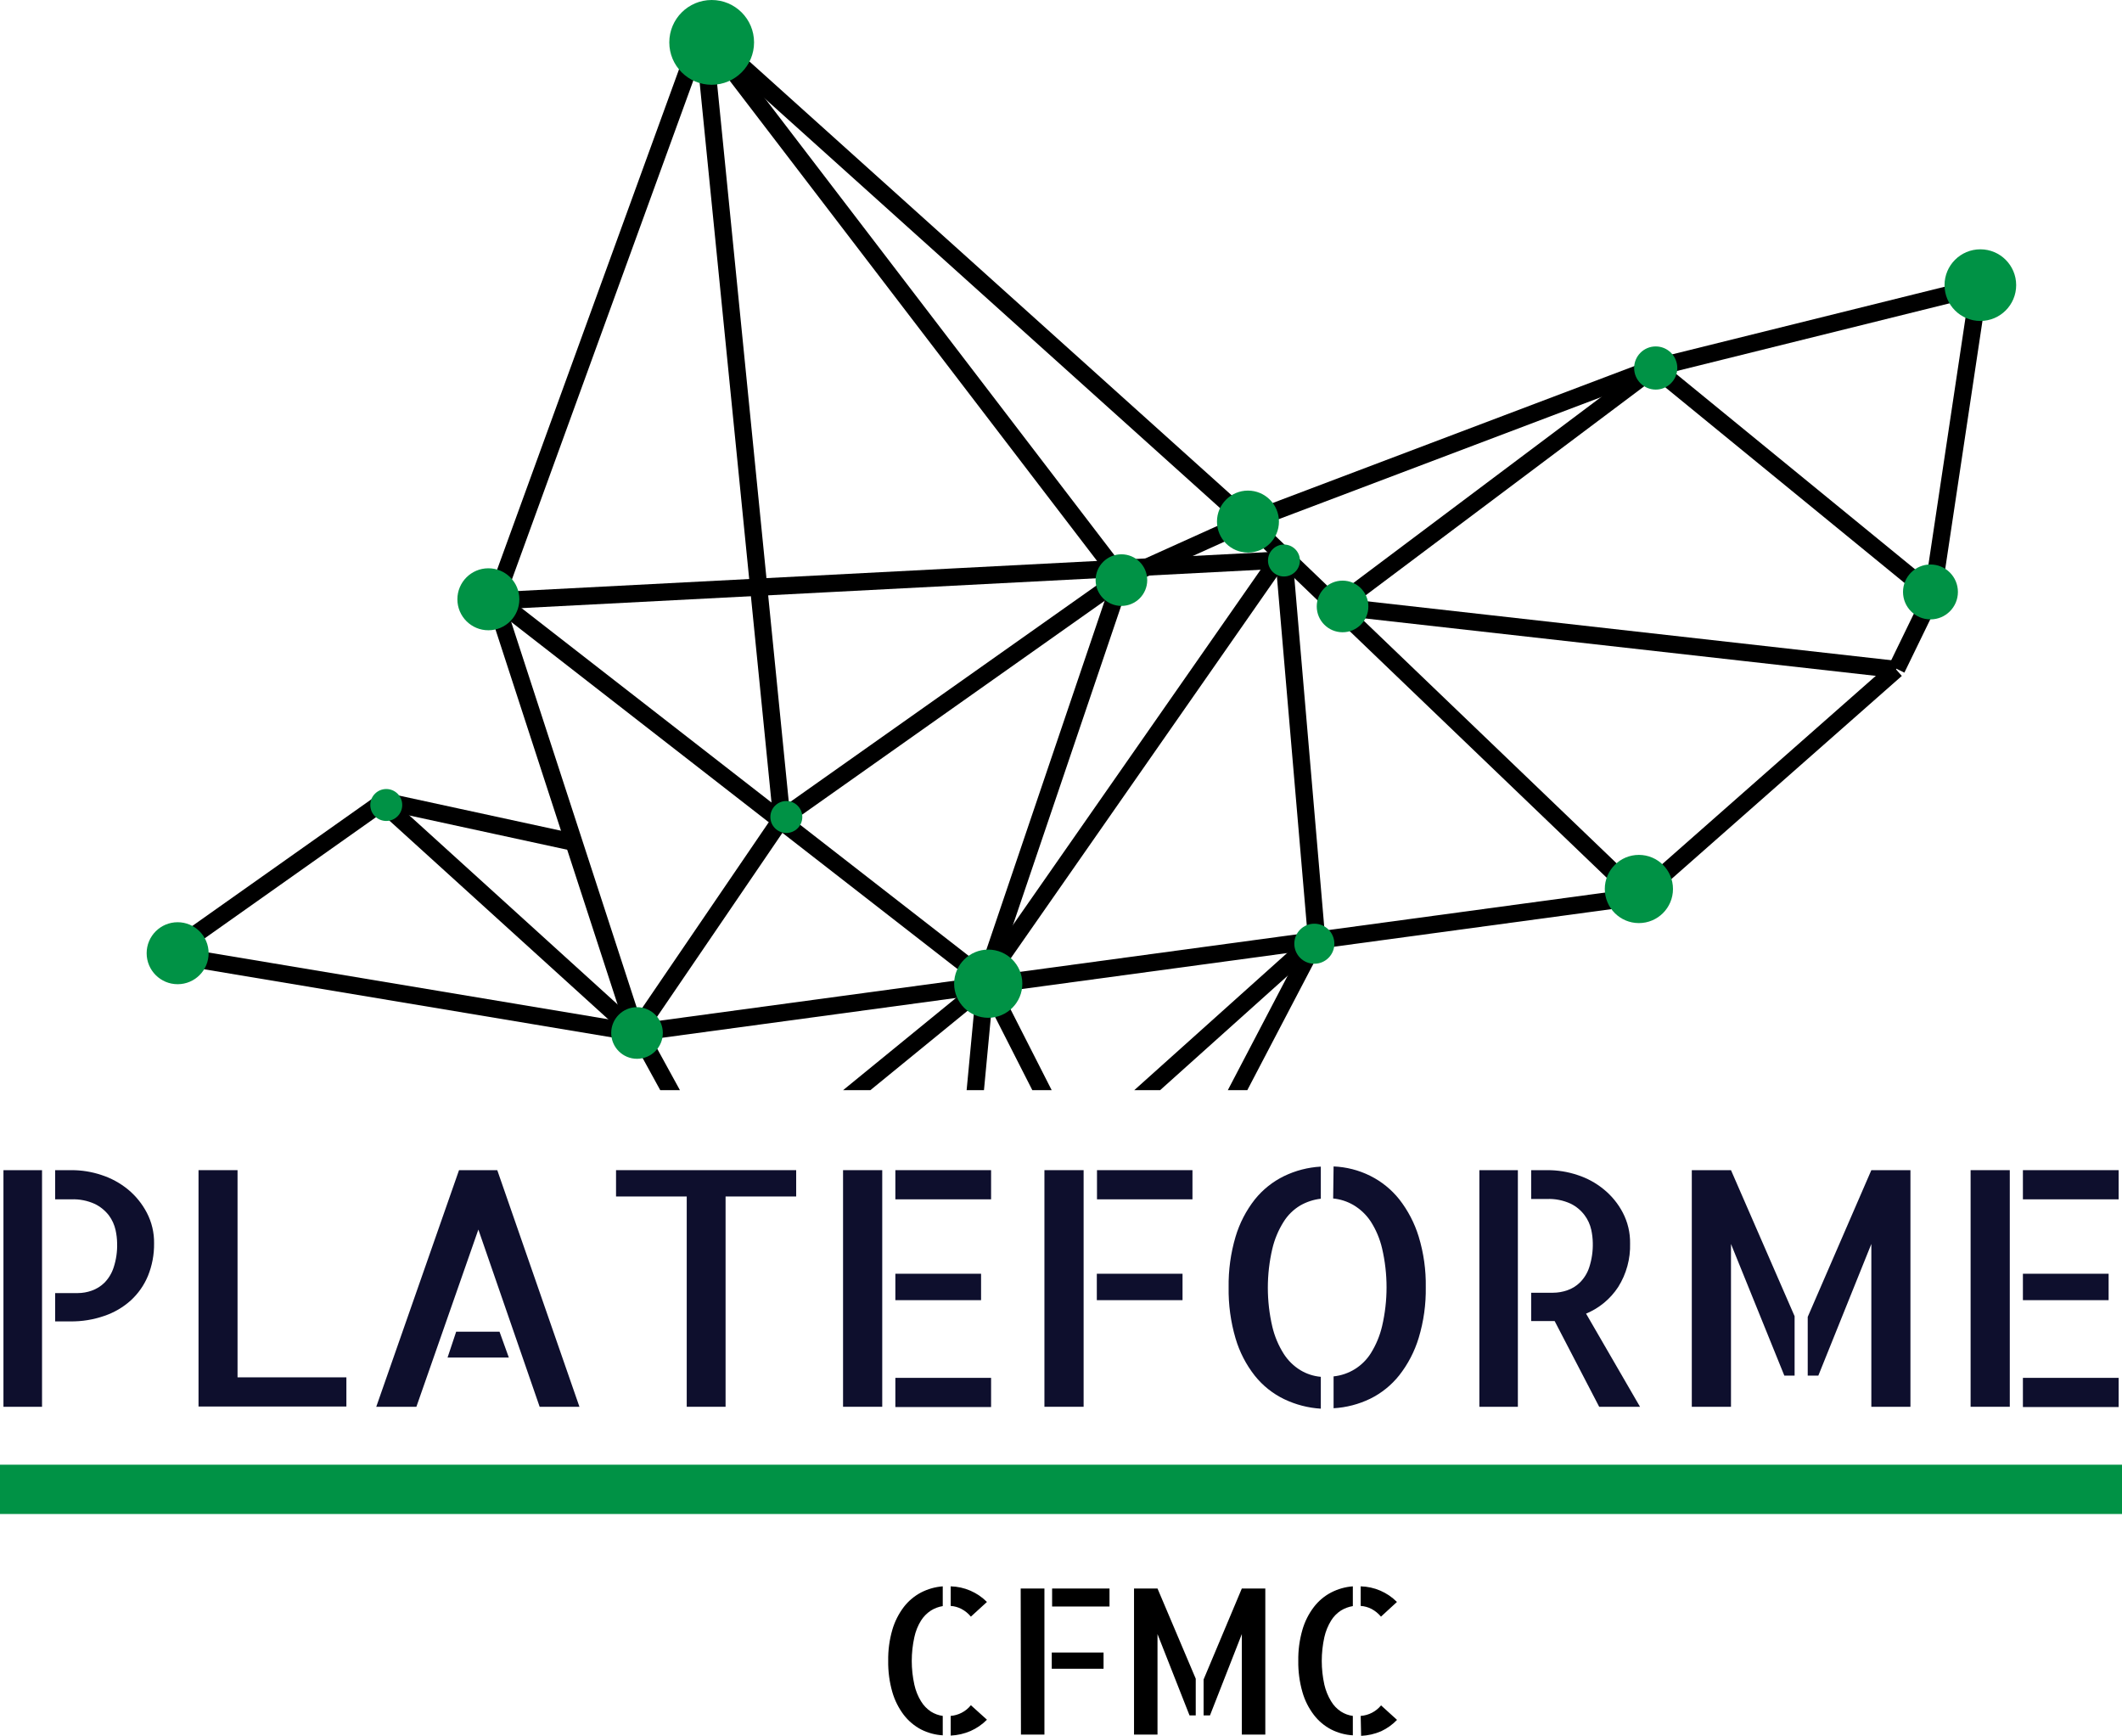
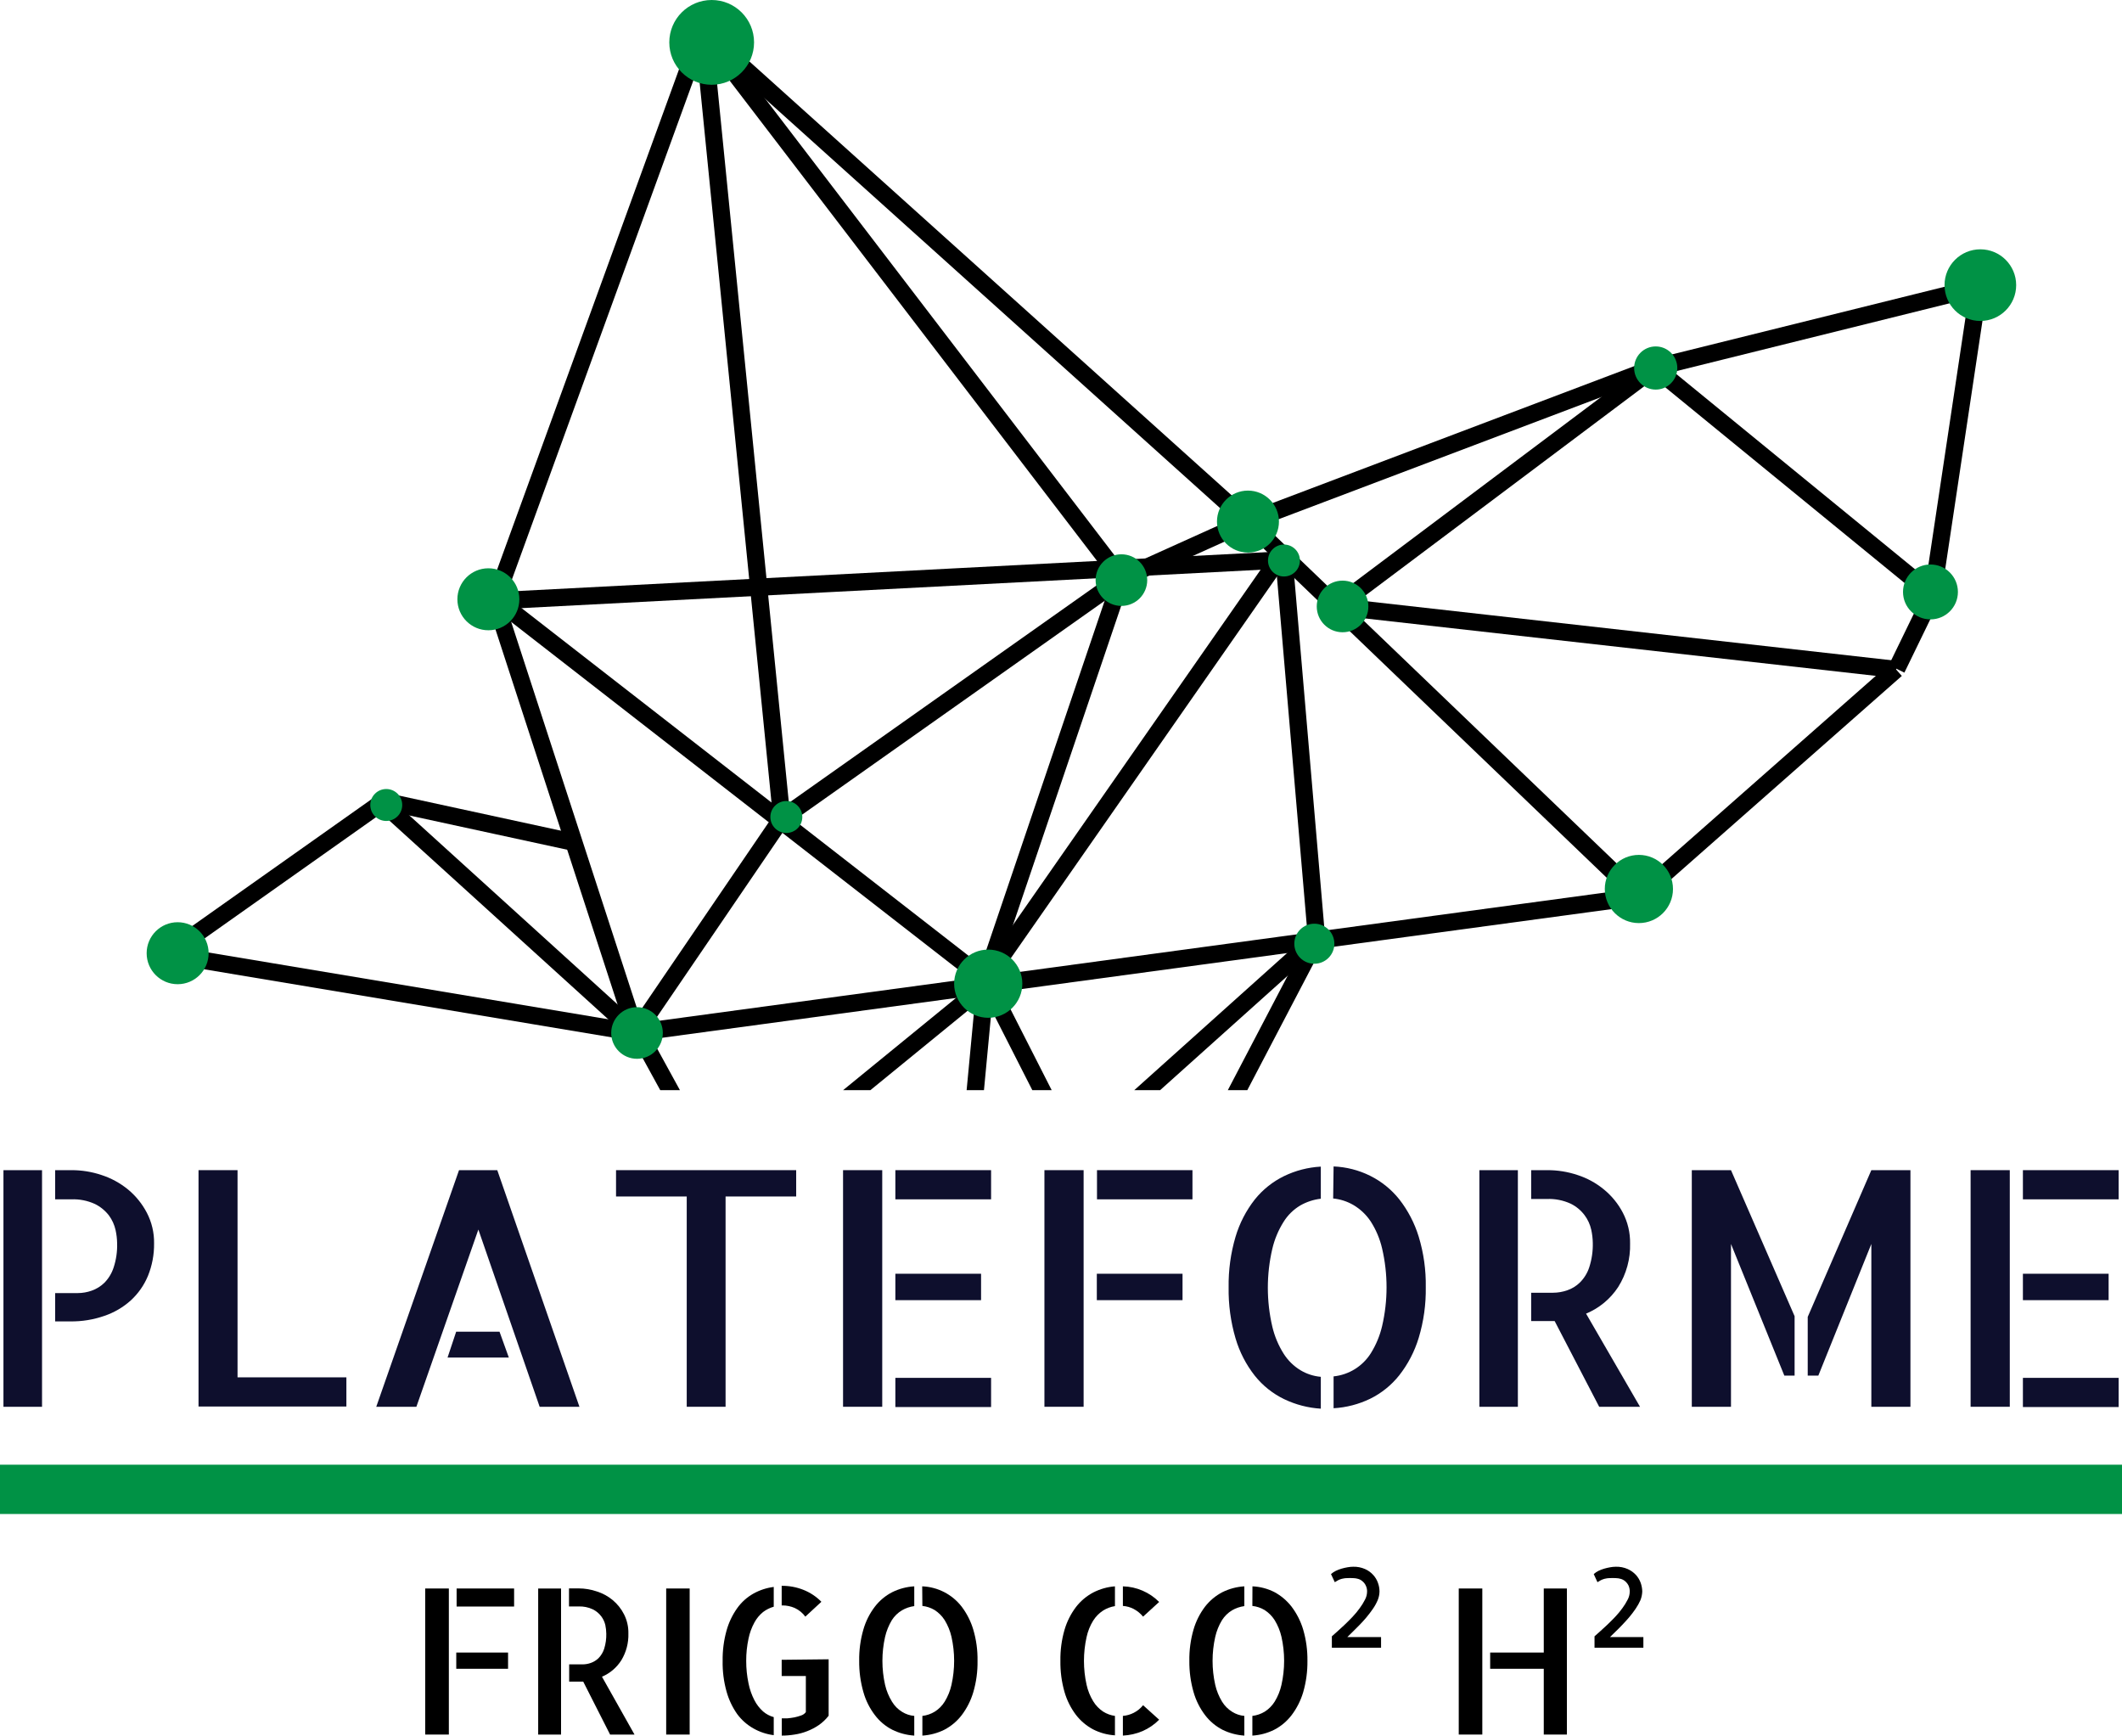
<svg xmlns="http://www.w3.org/2000/svg" viewBox="0 0 245.84 201.04">
  <defs>
    <style>.cls-1,.cls-5{fill:none;}.cls-2{fill:#0e0f2d;}.cls-3{fill:#009245;}.cls-4{clip-path:url(#clip-path);}.cls-5{stroke:#000;stroke-miterlimit:10;stroke-width:2px;}</style>
    <clipPath id="clip-path" transform="translate(0 -16.45)">
      <rect class="cls-1" x="0.14" width="258.02" height="142.73" />
    </clipPath>
  </defs>
  <g id="Calque_2" data-name="Calque 2">
    <g id="Calque_1-2" data-name="Calque 1">
      <path class="cls-2" d="M.4,152H4.87v27.41H.4Zm7.89,0a10.89,10.89,0,0,1,3.46.56,9.44,9.44,0,0,1,3.07,1.67,8.74,8.74,0,0,1,2.19,2.7,7.42,7.42,0,0,1,.84,3.55,9.67,9.67,0,0,1-.71,3.77,8,8,0,0,1-2,2.85,8.77,8.77,0,0,1-3.05,1.78,11.51,11.51,0,0,1-3.94.64H6.39v-3.28H9a4.85,4.85,0,0,0,1.62-.28,4,4,0,0,0,1.47-.91,4.5,4.5,0,0,0,1.07-1.76,8.21,8.21,0,0,0,.41-2.81,7.68,7.68,0,0,0-.18-1.54,4.53,4.53,0,0,0-.76-1.68A4.62,4.62,0,0,0,11,155.92a6,6,0,0,0-2.75-.54H6.39V152Z" transform="translate(0 -16.45)" />
      <path class="cls-2" d="M27.52,152v24H40.13v3.38H23V152Z" transform="translate(0 -16.45)" />
      <path class="cls-2" d="M67.13,179.41H62.52l-7.1-20.53-7.18,20.53H43.59L53.18,152h4.43Zm-9.26-8.7,1.08,3h-7.1l1-3Z" transform="translate(0 -16.45)" />
      <path class="cls-2" d="M92.24,152v3.05H84.06v24.36h-4.5V155.05H71.37V152Z" transform="translate(0 -16.45)" />
      <path class="cls-2" d="M97.67,152h4.54v27.41H97.67Zm17.15,0v3.38H103.73V152Zm-1.16,15.06h-9.93V164h9.93Zm-9.93,9h11.09v3.38H103.73Z" transform="translate(0 -16.45)" />
      <path class="cls-2" d="M121,152h4.54v27.41H121Zm17.15,0v3.38H127.09V152ZM137,167.06h-9.93V164H137Z" transform="translate(0 -16.45)" />
      <path class="cls-2" d="M142.34,165.57a19.61,19.61,0,0,1,.8-5.85,13,13,0,0,1,2.23-4.32,9.9,9.9,0,0,1,3.39-2.71,11.18,11.18,0,0,1,4.26-1.1v3.72a6.24,6.24,0,0,0-2.38.78A5.71,5.71,0,0,0,148.7,158a10.25,10.25,0,0,0-1.3,3.12,19.82,19.82,0,0,0,0,9,10.27,10.27,0,0,0,1.32,3.15,6,6,0,0,0,1.95,1.91,5.51,5.51,0,0,0,2.35.76v3.69a11.41,11.41,0,0,1-4.24-1.1,9.81,9.81,0,0,1-3.41-2.72,12.83,12.83,0,0,1-2.23-4.33A19.86,19.86,0,0,1,142.34,165.57Zm12.16-14a10.46,10.46,0,0,1,4.23,1.08,10,10,0,0,1,3.38,2.73,13.38,13.38,0,0,1,2.25,4.32,19,19,0,0,1,.82,5.85,19.2,19.2,0,0,1-.82,5.88,13.23,13.23,0,0,1-2.25,4.33,9.86,9.86,0,0,1-3.37,2.72,11.21,11.21,0,0,1-4.24,1.1v-3.69a5.8,5.8,0,0,0,4.32-2.69,10.42,10.42,0,0,0,1.3-3.13,19.86,19.86,0,0,0,0-9,9.94,9.94,0,0,0-1.32-3.13,6.17,6.17,0,0,0-2-1.9,5.8,5.8,0,0,0-2.35-.76Z" transform="translate(0 -16.45)" />
      <path class="cls-2" d="M171.39,152h4.46v27.41h-4.46ZM190,179.41h-4.73l-5.16-9.93-.25,0-.39,0h-2.08v-3.28h2.53a5,5,0,0,0,1.64-.28,3.84,3.84,0,0,0,1.48-.91,4.4,4.4,0,0,0,1.08-1.76,8.47,8.47,0,0,0,.41-2.81,7.68,7.68,0,0,0-.18-1.54,4.4,4.4,0,0,0-.77-1.68,4.45,4.45,0,0,0-1.62-1.34,6,6,0,0,0-2.75-.54h-1.82V152h1.9a10.89,10.89,0,0,1,3.46.56,9.29,9.29,0,0,1,3.06,1.67,8.63,8.63,0,0,1,2.2,2.7,7.42,7.42,0,0,1,.84,3.55,9,9,0,0,1-1.38,5.06,8.19,8.19,0,0,1-3.72,3.08Z" transform="translate(0 -16.45)" />
      <path class="cls-2" d="M196,152h4.54l7.37,16.92v6.88h-1.19l-6.18-15.25v18.86H196Zm20.8,0h4.53v27.41h-4.53V160.55l-6.14,15.25h-1.23V169Z" transform="translate(0 -16.45)" />
      <path class="cls-2" d="M228.3,152h4.54v27.41H228.3Zm17.15,0v3.38H234.36V152Zm-1.16,15.06h-9.93V164h9.93Zm-9.93,9h11.09v3.38H234.36Z" transform="translate(0 -16.45)" />
      <rect class="cls-3" y="169.67" width="245.84" height="5.71" />
-       <path d="M102.9,208.84a12.26,12.26,0,0,1,.48-3.6,8.18,8.18,0,0,1,1.33-2.64,6.15,6.15,0,0,1,2-1.68,6.62,6.62,0,0,1,2.51-.71v2.29a3.68,3.68,0,0,0-1.38.52,3.83,3.83,0,0,0-1.14,1.16,6.06,6.06,0,0,0-.77,1.92,12.75,12.75,0,0,0,0,5.5,6.26,6.26,0,0,0,.77,1.92,3.79,3.79,0,0,0,1.15,1.2,3.45,3.45,0,0,0,1.37.5v2.25a6.41,6.41,0,0,1-2.51-.68,6.15,6.15,0,0,1-2-1.68,8.13,8.13,0,0,1-1.33-2.65A12.45,12.45,0,0,1,102.9,208.84Zm9.58-5.12a3.57,3.57,0,0,0-1.09-.89,3.16,3.16,0,0,0-1.25-.35v-2.27a6.14,6.14,0,0,1,4.2,1.81Zm-2.34,11.5a3.39,3.39,0,0,0,1.26-.36,3.3,3.3,0,0,0,1.08-.88l1.86,1.68a6.22,6.22,0,0,1-1.9,1.31,6.62,6.62,0,0,1-2.3.53Z" transform="translate(0 -16.45)" />
-       <path d="M118.25,200.46H121v16.92h-2.72Zm10.29,0v2.09h-6.65v-2.09Zm-.69,9.3h-6v-1.88h6Z" transform="translate(0 -16.45)" />
-       <path d="M131.38,200.46h2.72l4.43,10.45v4.25h-.72l-3.71-9.42v11.64h-2.72Zm12.49,0h2.72v16.92h-2.72V205.74l-3.69,9.42h-.74V211Z" transform="translate(0 -16.45)" />
-       <path d="M150.41,208.84a12.26,12.26,0,0,1,.48-3.6,8,8,0,0,1,1.33-2.64,6.05,6.05,0,0,1,2-1.68,6.57,6.57,0,0,1,2.51-.71v2.29a3.79,3.79,0,0,0-1.39.52,3.69,3.69,0,0,0-1.13,1.16,6.3,6.3,0,0,0-.78,1.92,12.75,12.75,0,0,0,0,5.5,6.52,6.52,0,0,0,.78,1.92,3.69,3.69,0,0,0,1.15,1.2,3.35,3.35,0,0,0,1.37.5v2.25a6.37,6.37,0,0,1-2.51-.68,6.05,6.05,0,0,1-2-1.68,7.94,7.94,0,0,1-1.33-2.65A12.45,12.45,0,0,1,150.41,208.84Zm9.58-5.12a3.69,3.69,0,0,0-1.09-.89,3.2,3.2,0,0,0-1.26-.35v-2.27a6.14,6.14,0,0,1,4.2,1.81Zm-2.35,11.5A3.35,3.35,0,0,0,160,214l1.85,1.68A6.18,6.18,0,0,1,160,217a6.63,6.63,0,0,1-2.31.53Z" transform="translate(0 -16.45)" />
+       <path d="M49.26,200.46H52v16.92H49.26Zm10.3,0v2.09H52.9v-2.09Zm-.7,9.3h-6v-1.88h6Z" transform="translate(0 -16.45)" />
+       <path d="M62.35,200.46H65v16.92H62.35Zm11.16,16.92H70.68l-3.11-6.13h-.14l-.24,0H65.94v-2h1.52a2.87,2.87,0,0,0,1-.17,2.43,2.43,0,0,0,.89-.56,2.8,2.8,0,0,0,.65-1.09,5.43,5.43,0,0,0,.24-1.73,5.14,5.14,0,0,0-.11-1,2.71,2.71,0,0,0-.46-1,2.75,2.75,0,0,0-1-.83,3.56,3.56,0,0,0-1.65-.33h-1.1v-2.09h1.14a6.53,6.53,0,0,1,2.08.35,5.46,5.46,0,0,1,1.84,1,5.22,5.22,0,0,1,1.32,1.66,4.66,4.66,0,0,1,.5,2.2,5.67,5.67,0,0,1-.82,3.12,4.94,4.94,0,0,1-2.24,1.9Z" transform="translate(0 -16.45)" />
+       <path d="M79.9,217.38H77.18V200.46H79.9Z" transform="translate(0 -16.45)" />
+       <path d="M83.72,208.84a12.44,12.44,0,0,1,.45-3.5,8.3,8.3,0,0,1,1.23-2.59,5.78,5.78,0,0,1,1.87-1.69,6.5,6.5,0,0,1,2.37-.78v2.29a3.71,3.71,0,0,0-1.24.62,4,4,0,0,0-1,1.21,6.63,6.63,0,0,0-.68,1.86,12,12,0,0,0-.27,2.58,12.49,12.49,0,0,0,.27,2.62,7.34,7.34,0,0,0,.68,1.94,4.52,4.52,0,0,0,1,1.3,3.18,3.18,0,0,0,1.24.66v2.09a6.33,6.33,0,0,1-2.37-.79A6,6,0,0,1,85.4,215a8.53,8.53,0,0,1-1.23-2.61A12.34,12.34,0,0,1,83.72,208.84Zm9.58-5.12a3.18,3.18,0,0,0-1.22-1,3.6,3.6,0,0,0-1.43-.3h-.09v-2.27h0a6.65,6.65,0,0,1,2.5.46A6,6,0,0,1,95.16,202ZM96,208.66v6.54a5.12,5.12,0,0,1-1.15,1.09,6.59,6.59,0,0,1-1.34.7,6.7,6.7,0,0,1-1.46.39,9.23,9.23,0,0,1-1.48.12h0v-2c.18,0,.4,0,.66,0a8.05,8.05,0,0,0,.8-.11,5.51,5.51,0,0,0,.78-.22,1.1,1.1,0,0,0,.55-.39v-4.18H90.56v-1.88Z" transform="translate(0 -16.45)" />
+       <path d="M99.54,208.84a12.33,12.33,0,0,1,.48-3.61,8,8,0,0,1,1.34-2.67,6,6,0,0,1,2-1.67,6.61,6.61,0,0,1,2.56-.68v2.29a3.8,3.8,0,0,0-1.43.49,3.52,3.52,0,0,0-1.17,1.14,6.8,6.8,0,0,0-.78,1.93,12.67,12.67,0,0,0,0,5.57,6.55,6.55,0,0,0,.8,1.94,3.47,3.47,0,0,0,1.17,1.18,3.15,3.15,0,0,0,1.41.47v2.28a6.7,6.7,0,0,1-2.55-.68,5.86,5.86,0,0,1-2-1.68,7.88,7.88,0,0,1-1.34-2.67A12.57,12.57,0,0,1,99.54,208.84Zm7.3-8.63a6.08,6.08,0,0,1,4.57,2.35,8.37,8.37,0,0,1,1.35,2.67,12,12,0,0,1,.49,3.61,12.22,12.22,0,0,1-.49,3.63,8.27,8.27,0,0,1-1.35,2.67,6.08,6.08,0,0,1-2,1.68,6.61,6.61,0,0,1-2.55.68v-2.28a3.53,3.53,0,0,0,1.43-.49,3.6,3.6,0,0,0,1.16-1.17,6.37,6.37,0,0,0,.78-1.93,12.71,12.71,0,0,0,0-5.58,6.48,6.48,0,0,0-.79-1.93,3.83,3.83,0,0,0-1.17-1.17,3.51,3.51,0,0,0-1.41-.47Z" transform="translate(0 -16.45)" />
+       <path d="M122.85,208.84a12.26,12.26,0,0,1,.48-3.6,8.18,8.18,0,0,1,1.33-2.64,6.15,6.15,0,0,1,2-1.68,6.62,6.62,0,0,1,2.51-.71v2.29a3.68,3.68,0,0,0-1.38.52,3.83,3.83,0,0,0-1.14,1.16,6.06,6.06,0,0,0-.77,1.92,12.75,12.75,0,0,0,0,5.5,6.26,6.26,0,0,0,.77,1.92,3.79,3.79,0,0,0,1.15,1.2,3.45,3.45,0,0,0,1.37.5v2.25a6.41,6.41,0,0,1-2.51-.68,6.15,6.15,0,0,1-2-1.68,8.13,8.13,0,0,1-1.33-2.65A12.45,12.45,0,0,1,122.85,208.84Zm9.58-5.12a3.57,3.57,0,0,0-1.09-.89,3.16,3.16,0,0,0-1.25-.35v-2.27a6.14,6.14,0,0,1,4.2,1.81Zm-2.34,11.5a3.39,3.39,0,0,0,1.26-.36,3.3,3.3,0,0,0,1.08-.88l1.86,1.68a6.22,6.22,0,0,1-1.9,1.31,6.62,6.62,0,0,1-2.3.53Z" transform="translate(0 -16.45)" />
+       <path d="M137.79,208.84a12.33,12.33,0,0,1,.48-3.61,8.16,8.16,0,0,1,1.34-2.67,6.13,6.13,0,0,1,2-1.67,6.61,6.61,0,0,1,2.55-.68v2.29a3.92,3.92,0,0,0-1.43.49,3.59,3.59,0,0,0-1.16,1.14,6.52,6.52,0,0,0-.78,1.93,12.67,12.67,0,0,0,0,5.57,6.55,6.55,0,0,0,.79,1.94,3.59,3.59,0,0,0,1.18,1.18,3.15,3.15,0,0,0,1.4.47v2.28a6.7,6.7,0,0,1-2.54-.68,6,6,0,0,1-2-1.68,8.06,8.06,0,0,1-1.34-2.67A12.57,12.57,0,0,1,137.79,208.84Zm7.31-8.63a6.2,6.2,0,0,1,2.53.66,6.32,6.32,0,0,1,2,1.69,8.37,8.37,0,0,1,1.35,2.67,12.31,12.31,0,0,1,.49,3.61,12.55,12.55,0,0,1-.49,3.63,8.27,8.27,0,0,1-1.35,2.67,6,6,0,0,1-2,1.68,6.51,6.51,0,0,1-2.54.68v-2.28a3.58,3.58,0,0,0,1.43-.49,3.7,3.7,0,0,0,1.16-1.17,6.37,6.37,0,0,0,.78-1.93,12.71,12.71,0,0,0,0-5.58,6.48,6.48,0,0,0-.79-1.93,3.83,3.83,0,0,0-1.17-1.17,3.51,3.51,0,0,0-1.41-.47Z" transform="translate(0 -16.45)" />
+       <path d="M159.82,200.81a2.74,2.74,0,0,1-.21,1,5.49,5.49,0,0,1-.55,1c-.23.34-.49.67-.76,1s-.55.62-.83.91-.54.55-.78.78l-.6.59H160v1.23H154.3V206l.62-.55.85-.78c.31-.29.61-.6.92-.92s.58-.66.83-1a6.93,6.93,0,0,0,.62-1,2,2,0,0,0,.24-.91,1.48,1.48,0,0,0-.16-.74,1.37,1.37,0,0,0-.39-.49,1.26,1.26,0,0,0-.51-.27,2,2,0,0,0-.52-.08,6,6,0,0,0-.8,0c-.21,0-.39.05-.55.08a2,2,0,0,0-.42.16l-.39.23-.44-.94a2.63,2.63,0,0,1,.55-.37,4.32,4.32,0,0,1,.68-.26,6.36,6.36,0,0,1,.7-.16,3.72,3.72,0,0,1,.64-.06,3.2,3.2,0,0,1,1.38.27,2.78,2.78,0,0,1,.94.68,2.62,2.62,0,0,1,.55.92A2.91,2.91,0,0,1,159.82,200.81Z" transform="translate(0 -16.45)" />
+       <path d="M169,200.46h2.73v16.92H169Zm12.53,0v16.92h-2.68v-7.62h-6.21v-1.88h6.21v-7.42Z" transform="translate(0 -16.45)" />
+       <path d="M190.26,200.81a3,3,0,0,1-.21,1,6.2,6.2,0,0,1-.56,1,11.47,11.47,0,0,1-.76,1c-.28.32-.55.62-.83.91s-.53.55-.78.78l-.6.59h3.87v1.23h-5.66V206l.62-.55.85-.78c.31-.29.61-.6.92-.92s.58-.66.83-1a6.93,6.93,0,0,0,.62-1,2,2,0,0,0,.24-.91,1.6,1.6,0,0,0-.15-.74,1.62,1.62,0,0,0-.39-.49,1.36,1.36,0,0,0-.52-.27,2,2,0,0,0-.52-.08,6,6,0,0,0-.8,0c-.21,0-.39.05-.55.08a2.61,2.61,0,0,0-.42.16l-.39.23-.43-.94a2.55,2.55,0,0,1,.54-.37,4.32,4.32,0,0,1,.68-.26,6.36,6.36,0,0,1,.7-.16,3.81,3.81,0,0,1,.64-.06,3.2,3.2,0,0,1,1.38.27,2.93,2.93,0,0,1,.95.68,2.78,2.78,0,0,1,.55.92A3.18,3.18,0,0,1,190.26,200.81Z" transform="translate(0 -16.45)" />
      <g class="cls-4">
        <line class="cls-5" x1="44" y1="92.7" x2="73.66" y2="119.62" />
        <line class="cls-5" x1="191.06" y1="103.71" x2="73.66" y2="119.62" />
        <line class="cls-5" x1="19.36" y1="110.55" x2="44.49" y2="92.78" />
        <line class="cls-5" x1="57.36" y1="69.55" x2="73.66" y2="119.62" />
        <line class="cls-5" x1="44" y1="92.7" x2="66.36" y2="97.55" />
        <line class="cls-5" x1="56.36" y1="68.55" x2="114.15" y2="113.49" />
        <line class="cls-5" x1="73.66" y1="119.62" x2="90.57" y2="94.81" />
        <line class="cls-5" x1="223.9" y1="68.9" x2="219.73" y2="77.48" />
        <line class="cls-5" x1="219.67" y1="77.55" x2="189.84" y2="103.84" />
        <line class="cls-5" x1="144.58" y1="60.42" x2="189.84" y2="103.84" />
        <line class="cls-5" x1="154.82" y1="70.26" x2="219.67" y2="77.55" />
        <line class="cls-5" x1="114.15" y1="113.49" x2="148.38" y2="64.4" />
        <line class="cls-5" x1="58.36" y1="69.55" x2="148.3" y2="64.88" />
        <line class="cls-5" x1="144.58" y1="60.42" x2="128.34" y2="67.75" />
        <line class="cls-5" x1="57.36" y1="69.55" x2="81.36" y2="3.55" />
        <line class="cls-5" x1="144.58" y1="60.42" x2="81.36" y2="3.55" />
        <line class="cls-5" x1="90.57" y1="94.81" x2="81.36" y2="2.55" />
        <line class="cls-5" x1="114.15" y1="113.49" x2="129.91" y2="67.01" />
        <line class="cls-5" x1="90.57" y1="94.81" x2="129.91" y2="67.01" />
        <line class="cls-5" x1="81.36" y1="3.55" x2="129.91" y2="67.01" />
        <line class="cls-5" x1="154.82" y1="70.26" x2="191.71" y2="42.58" />
        <line class="cls-5" x1="223.9" y1="68.9" x2="191.71" y2="42.58" />
        <line class="cls-5" x1="144.58" y1="60.42" x2="191.71" y2="42.58" />
        <line class="cls-5" x1="223.9" y1="68.9" x2="229.28" y2="33.07" />
        <line class="cls-5" x1="191.71" y1="42.58" x2="229.75" y2="33.14" />
        <line class="cls-5" x1="19.36" y1="110.55" x2="73.66" y2="119.62" />
        <line class="cls-5" x1="148.78" y1="64.95" x2="152.51" y2="108.5" />
        <line class="cls-5" x1="73.95" y1="119.57" x2="84.32" y2="138.48" />
        <line class="cls-5" x1="114.2" y1="114.08" x2="84.32" y2="138.48" />
        <line class="cls-5" x1="95.29" y1="129.33" x2="111.15" y2="145.8" />
        <line class="cls-5" x1="152.63" y1="108.59" x2="111.15" y2="145.8" />
        <line class="cls-5" x1="114.2" y1="113.47" x2="111.15" y2="145.8" />
        <line class="cls-5" x1="131.89" y1="148.24" x2="114.2" y2="113.47" />
        <line class="cls-5" x1="152.63" y1="108.59" x2="131.89" y2="148.24" />
        <circle class="cls-3" cx="229.43" cy="33.03" r="4.15" />
        <circle class="cls-3" cx="223.65" cy="68.57" r="3.18" />
        <circle class="cls-3" cx="191.82" cy="42.63" r="2.5" />
        <circle class="cls-3" cx="189.87" cy="102.98" r="3.95" />
        <circle class="cls-3" cx="129.92" cy="67.2" r="2.99" />
        <circle class="cls-3" cx="155.54" cy="70.25" r="2.99" />
        <circle class="cls-3" cx="91.1" cy="94.64" r="1.85" />
        <circle class="cls-3" cx="44.75" cy="93.25" r="1.85" />
        <circle class="cls-3" cx="144.58" cy="60.42" r="3.59" />
        <circle class="cls-3" cx="56.58" cy="69.42" r="3.59" />
        <circle class="cls-3" cx="20.58" cy="110.42" r="3.59" />
        <circle class="cls-3" cx="148.75" cy="64.93" r="1.85" />
        <circle class="cls-3" cx="73.8" cy="119.66" r="2.99" />
        <circle class="cls-3" cx="114.49" cy="113.95" r="3.95" />
        <circle class="cls-3" cx="82.45" cy="4.91" r="4.91" />
        <circle class="cls-3" cx="152.27" cy="109.32" r="2.32" />
        <line class="cls-5" x1="84.32" y1="138.48" x2="111.15" y2="145.8" />
      </g>
    </g>
  </g>
</svg>
